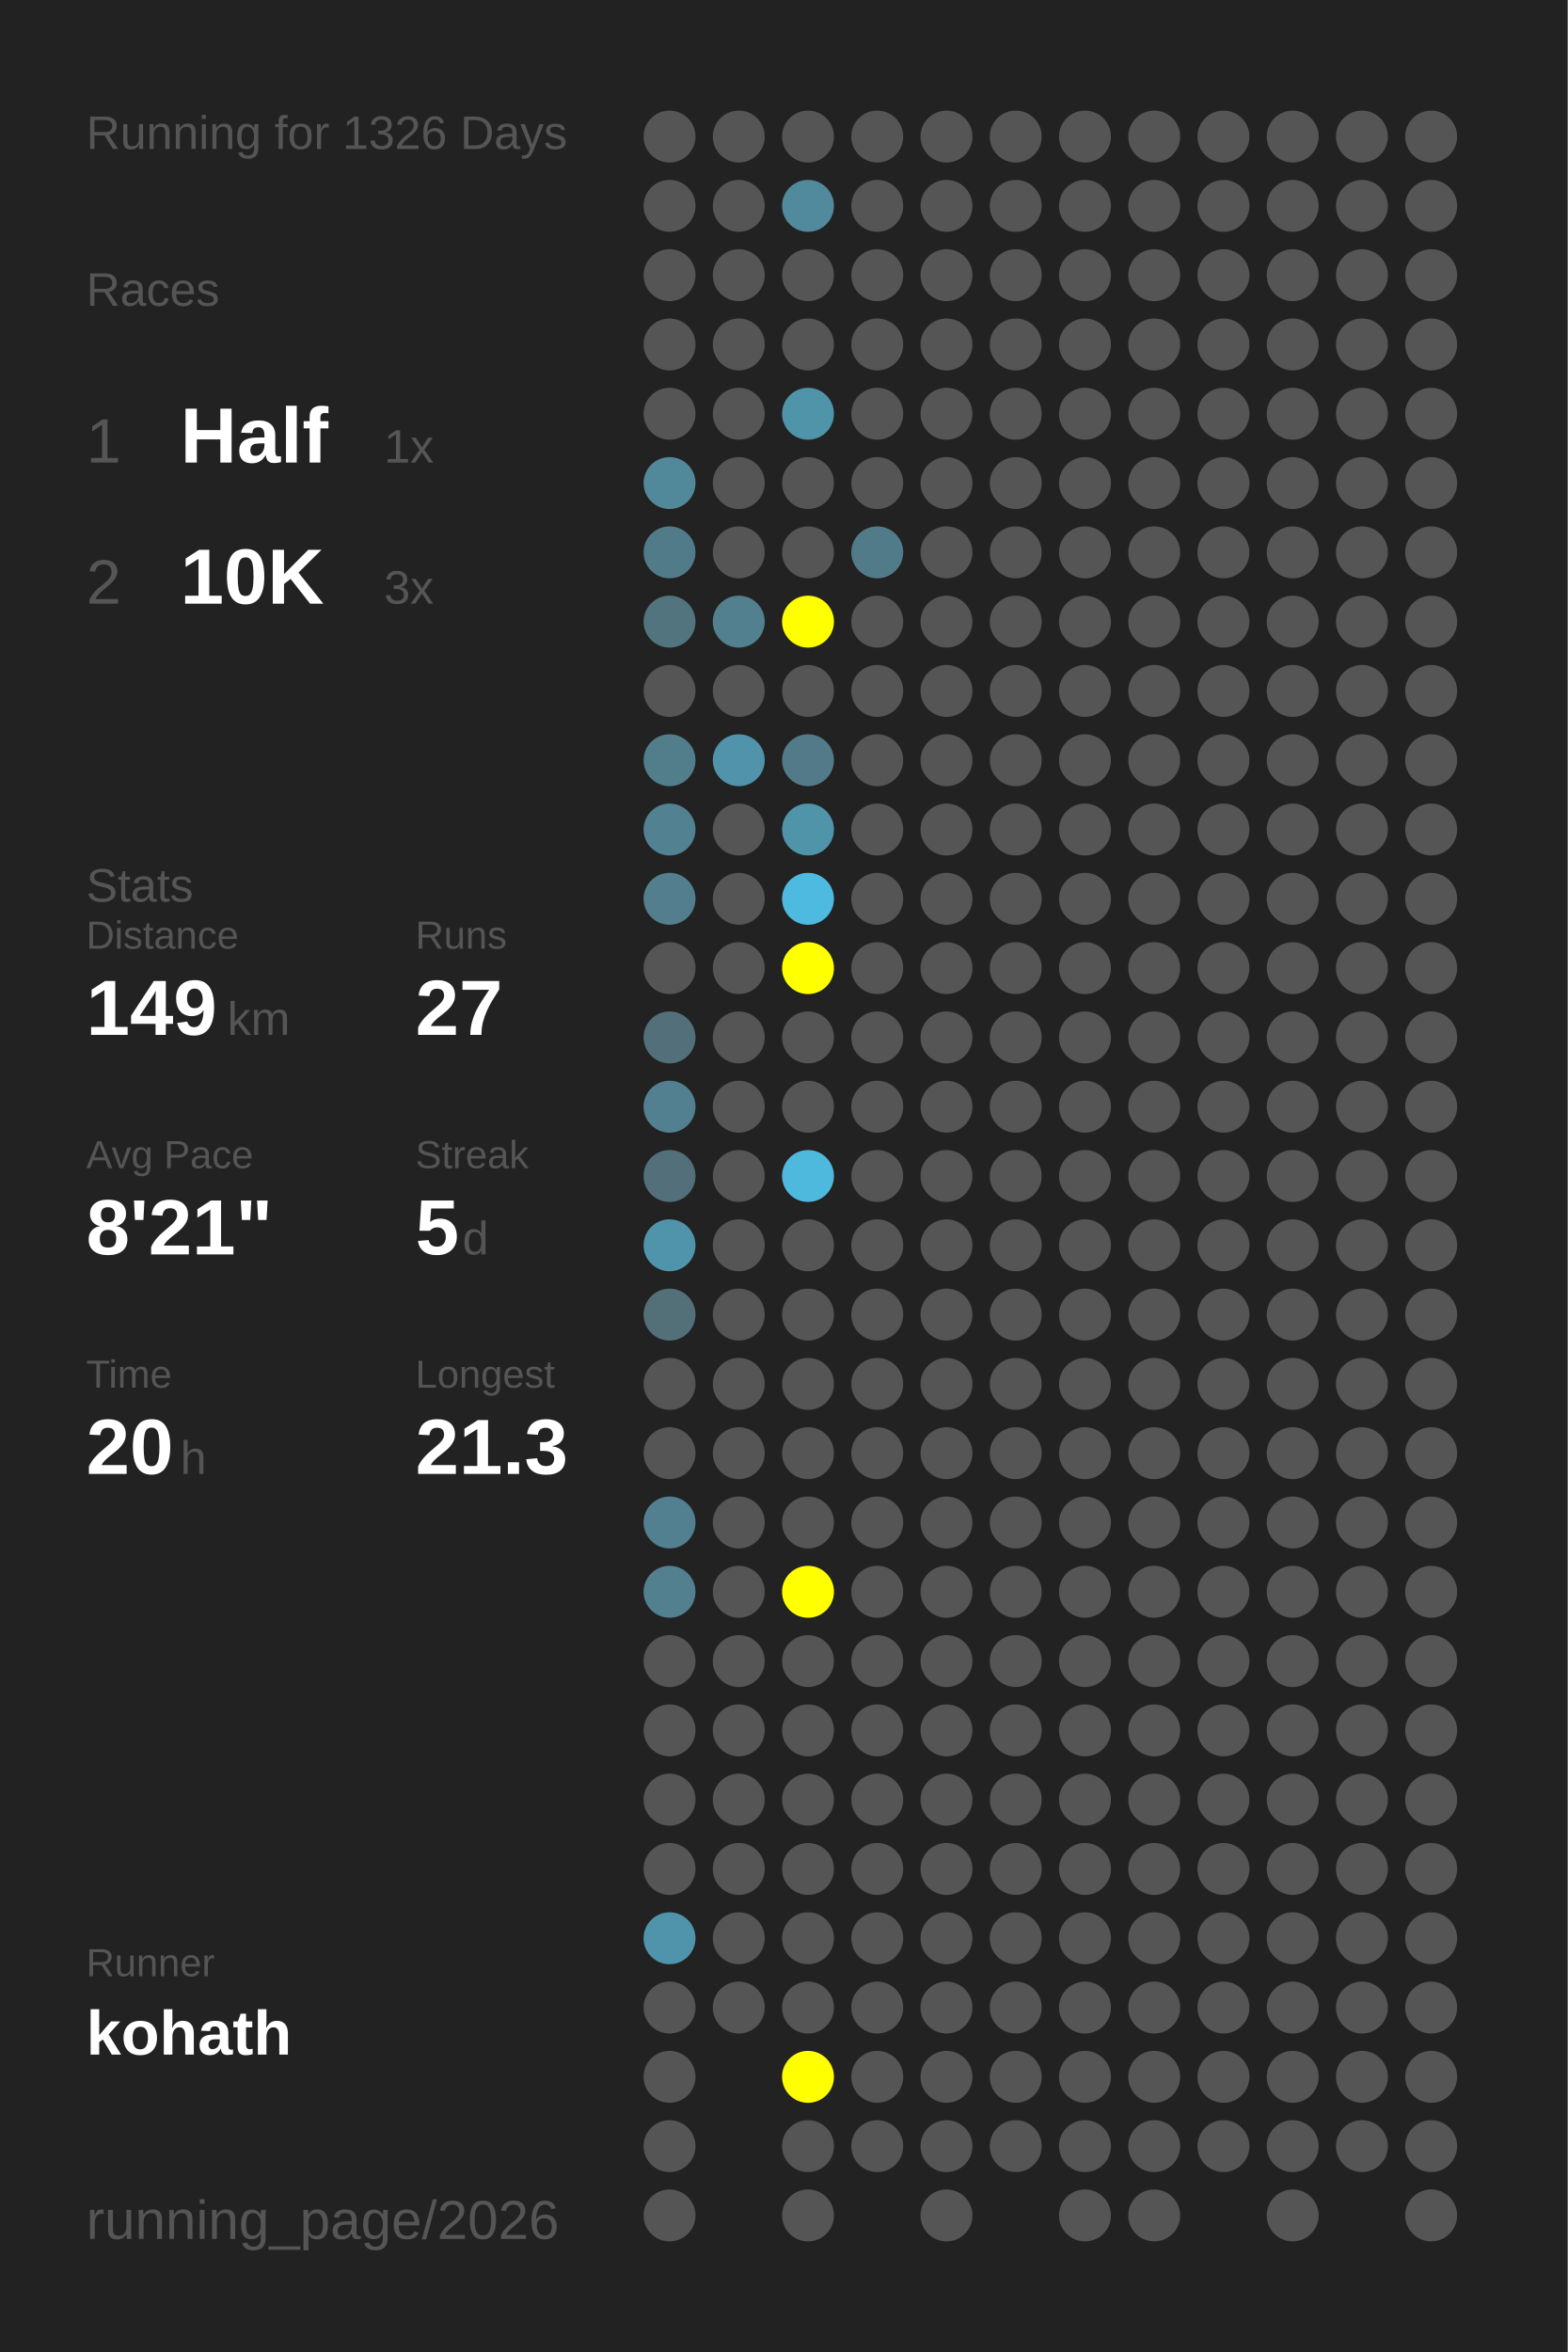
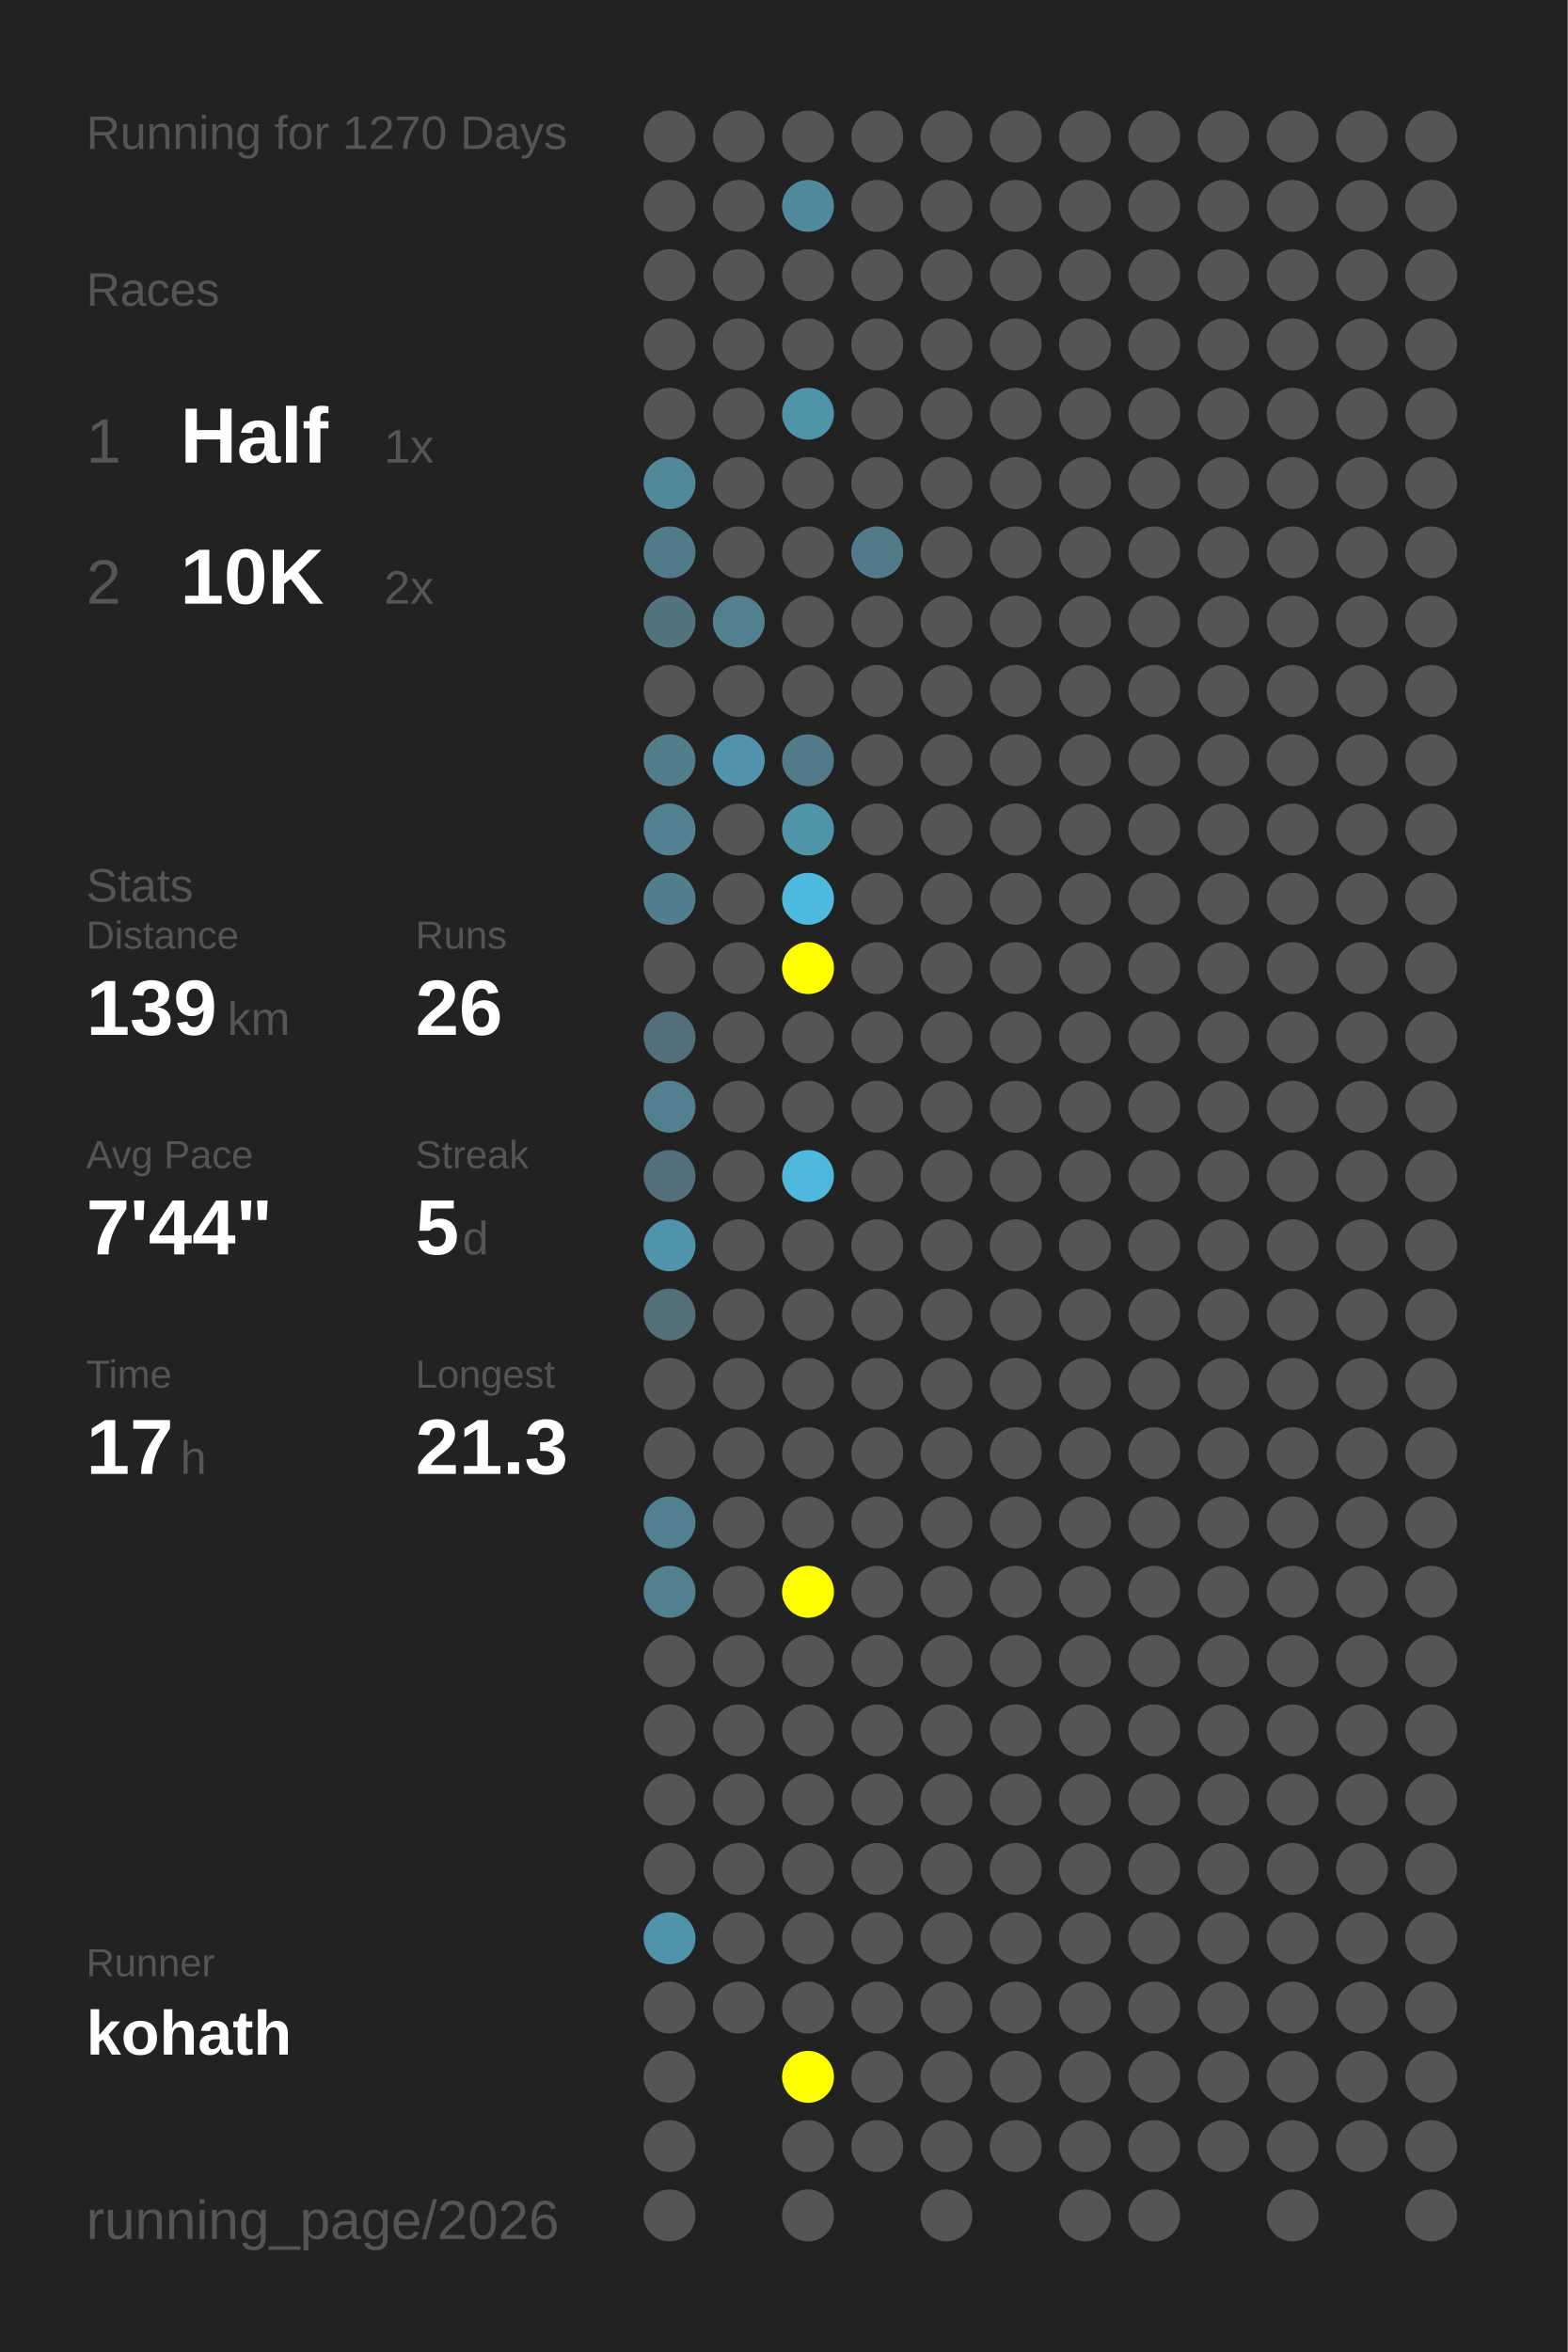
<svg xmlns="http://www.w3.org/2000/svg" baseProfile="full" height="300mm" version="1.1" viewBox="0,0,200,300" width="200mm">
  <defs />
  <rect fill="#222222" height="300" width="200" x="0" y="0" />
-   <text fill="#555555" style="font-size:6px; font-family:Arial;" x="11" y="19">Running for 1326 Days</text>
+   <text fill="#555555" style="font-size:6px; font-family:Arial;" x="11" y="19">Running for 1270 Days</text>
  <text fill="#555555" style="font-size:6px; font-family:Arial;" x="11" y="39">Races</text>
  <text fill="#555555" style="font-size:8px; font-family:Arial;" x="11" y="59">1</text>
  <text fill="#FFFFFF" style="font-size:10px; font-family:Arial; font-weight:bold;" x="23" y="59">Half</text>
  <text fill="#555555" style="font-size:6px; font-family:Arial;" x="49" y="59">1x</text>
  <text fill="#555555" style="font-size:8px; font-family:Arial;" x="11" y="77">2</text>
  <text fill="#FFFFFF" style="font-size:10px; font-family:Arial; font-weight:bold;" x="23" y="77">10K</text>
-   <text fill="#555555" style="font-size:6px; font-family:Arial;" x="49" y="77">3x</text>
+   <text fill="#555555" style="font-size:6px; font-family:Arial;" x="49" y="77">2x</text>
  <text fill="#555555" style="font-size:6px; font-family:Arial;" x="11" y="115">Stats</text>
  <text fill="#555555" style="font-size:5px; font-family:Arial;" x="11" y="121">Distance</text>
-   <text fill="#FFFFFF" style="font-size:10px; font-family:Arial; font-weight:bold;" x="11" y="132">149</text>
+   <text fill="#FFFFFF" style="font-size:10px; font-family:Arial; font-weight:bold;" x="11" y="132">139</text>
  <text fill="#555555" style="font-size:6px; font-family:Arial;" x="29" y="132">km</text>
  <text fill="#555555" style="font-size:5px; font-family:Arial;" x="53" y="121">Runs</text>
-   <text fill="#FFFFFF" style="font-size:10px; font-family:Arial; font-weight:bold;" x="53" y="132">27</text>
+   <text fill="#FFFFFF" style="font-size:10px; font-family:Arial; font-weight:bold;" x="53" y="132">26</text>
  <text fill="#555555" style="font-size:5px; font-family:Arial;" x="11" y="149">Avg Pace</text>
-   <text fill="#FFFFFF" style="font-size:10px; font-family:Arial; font-weight:bold;" x="11" y="160">8'21"</text>
+   <text fill="#FFFFFF" style="font-size:10px; font-family:Arial; font-weight:bold;" x="11" y="160">7'44"</text>
  <text fill="#555555" style="font-size:5px; font-family:Arial;" x="53" y="149">Streak</text>
  <text fill="#FFFFFF" style="font-size:10px; font-family:Arial; font-weight:bold;" x="53" y="160">5</text>
  <text fill="#555555" style="font-size:6px; font-family:Arial;" x="59" y="160">d</text>
  <text fill="#555555" style="font-size:5px; font-family:Arial;" x="11" y="177">Time</text>
-   <text fill="#FFFFFF" style="font-size:10px; font-family:Arial; font-weight:bold;" x="11" y="188">20</text>
+   <text fill="#FFFFFF" style="font-size:10px; font-family:Arial; font-weight:bold;" x="11" y="188">17</text>
  <text fill="#555555" style="font-size:6px; font-family:Arial;" x="23" y="188">h</text>
  <text fill="#555555" style="font-size:5px; font-family:Arial;" x="53" y="177">Longest</text>
  <text fill="#FFFFFF" style="font-size:10px; font-family:Arial; font-weight:bold;" x="53" y="188">21.3</text>
  <text fill="#555555" style="font-size:5px; font-family:Arial;" x="11" y="252.065">Runner</text>
  <text fill="#FFFFFF" style="font-size:8px; font-family:Arial; font-weight:bold;" x="11" y="262.065">kohath</text>
  <text fill="#555555" style="font-size:7px; font-family:Arial;" x="11" y="285.581">running_page/2026</text>
  <circle cx="85.417" cy="17.419" fill="#555555" r="3.312" />
  <circle cx="85.417" cy="26.258" fill="#555555" r="3.312" />
  <circle cx="85.417" cy="35.097" fill="#555555" r="3.312" />
  <circle cx="85.417" cy="43.935" fill="#555555" r="3.312" />
  <circle cx="85.417" cy="52.774" fill="#555555" r="3.312" />
  <circle cx="85.417" cy="61.613" fill="#51889a" r="3.312" />
  <circle cx="85.417" cy="70.452" fill="#527b89" r="3.312" />
  <circle cx="85.417" cy="79.29" fill="#52747f" r="3.312" />
  <circle cx="85.417" cy="88.129" fill="#555555" r="3.312" />
  <circle cx="85.417" cy="96.968" fill="#527d8b" r="3.312" />
  <circle cx="85.417" cy="105.806" fill="#528191" r="3.312" />
  <circle cx="85.417" cy="114.645" fill="#527e8d" r="3.312" />
  <circle cx="85.417" cy="123.484" fill="#555555" r="3.312" />
  <circle cx="85.417" cy="132.323" fill="#536f79" r="3.312" />
  <circle cx="85.417" cy="141.161" fill="#528090" r="3.312" />
  <circle cx="85.417" cy="150" fill="#53707a" r="3.312" />
  <circle cx="85.417" cy="158.839" fill="#5094ab" r="3.312" />
  <circle cx="85.417" cy="167.677" fill="#536f78" r="3.312" />
  <circle cx="85.417" cy="176.516" fill="#555555" r="3.312" />
  <circle cx="85.417" cy="185.355" fill="#555555" r="3.312" />
  <circle cx="85.417" cy="194.194" fill="#528090" r="3.312" />
  <circle cx="85.417" cy="203.032" fill="#52808f" r="3.312" />
  <circle cx="85.417" cy="211.871" fill="#555555" r="3.312" />
  <circle cx="85.417" cy="220.71" fill="#555555" r="3.312" />
  <circle cx="85.417" cy="229.548" fill="#555555" r="3.312" />
  <circle cx="85.417" cy="238.387" fill="#555555" r="3.312" />
  <circle cx="85.417" cy="247.226" fill="#5094ab" r="3.312" />
  <circle cx="85.417" cy="256.065" fill="#555555" r="3.312" />
  <circle cx="85.417" cy="264.903" fill="#555555" r="3.312" />
  <circle cx="85.417" cy="273.742" fill="#555555" r="3.312" />
  <circle cx="85.417" cy="282.581" fill="#555555" r="3.312" />
  <circle cx="94.25" cy="17.419" fill="#555555" r="3.312" />
  <circle cx="94.25" cy="26.258" fill="#555555" r="3.312" />
  <circle cx="94.25" cy="35.097" fill="#555555" r="3.312" />
  <circle cx="94.25" cy="43.935" fill="#555555" r="3.312" />
  <circle cx="94.25" cy="52.774" fill="#555555" r="3.312" />
  <circle cx="94.25" cy="61.613" fill="#555555" r="3.312" />
  <circle cx="94.25" cy="70.452" fill="#555555" r="3.312" />
  <circle cx="94.25" cy="79.29" fill="#52808f" r="3.312" />
  <circle cx="94.25" cy="88.129" fill="#555555" r="3.312" />
  <circle cx="94.25" cy="96.968" fill="#5093aa" r="3.312" />
  <circle cx="94.25" cy="105.806" fill="#555555" r="3.312" />
  <circle cx="94.25" cy="114.645" fill="#555555" r="3.312" />
  <circle cx="94.25" cy="123.484" fill="#555555" r="3.312" />
  <circle cx="94.25" cy="132.323" fill="#555555" r="3.312" />
  <circle cx="94.25" cy="141.161" fill="#555555" r="3.312" />
  <circle cx="94.25" cy="150" fill="#555555" r="3.312" />
  <circle cx="94.25" cy="158.839" fill="#555555" r="3.312" />
  <circle cx="94.25" cy="167.677" fill="#555555" r="3.312" />
  <circle cx="94.25" cy="176.516" fill="#555555" r="3.312" />
  <circle cx="94.25" cy="185.355" fill="#555555" r="3.312" />
  <circle cx="94.25" cy="194.194" fill="#555555" r="3.312" />
  <circle cx="94.25" cy="203.032" fill="#555555" r="3.312" />
  <circle cx="94.25" cy="211.871" fill="#555555" r="3.312" />
  <circle cx="94.25" cy="220.71" fill="#555555" r="3.312" />
  <circle cx="94.25" cy="229.548" fill="#555555" r="3.312" />
  <circle cx="94.25" cy="238.387" fill="#555555" r="3.312" />
  <circle cx="94.25" cy="247.226" fill="#555555" r="3.312" />
  <circle cx="94.25" cy="256.065" fill="#555555" r="3.312" />
  <circle cx="103.083" cy="17.419" fill="#555555" r="3.312" />
  <circle cx="103.083" cy="26.258" fill="#51899d" r="3.312" />
  <circle cx="103.083" cy="35.097" fill="#555555" r="3.312" />
  <circle cx="103.083" cy="43.935" fill="#555555" r="3.312" />
  <circle cx="103.083" cy="52.774" fill="#5094aa" r="3.312" />
  <circle cx="103.083" cy="61.613" fill="#555555" r="3.312" />
  <circle cx="103.083" cy="70.452" fill="#555555" r="3.312" />
-   <circle cx="103.083" cy="79.29" fill="#FFFF00" r="3.312" />
+   <circle cx="103.083" cy="79.29" fill="#555555" r="3.312" />
  <circle cx="103.083" cy="88.129" fill="#555555" r="3.312" />
  <circle cx="103.083" cy="96.968" fill="#527a88" r="3.312" />
  <circle cx="103.083" cy="105.806" fill="#5094aa" r="3.312" />
  <circle cx="103.083" cy="114.645" fill="#4ebadf" r="3.312" />
  <circle cx="103.083" cy="123.484" fill="#FFFF00" r="3.312" />
  <circle cx="103.083" cy="132.323" fill="#555555" r="3.312" />
  <circle cx="103.083" cy="141.161" fill="#555555" r="3.312" />
  <circle cx="103.083" cy="150" fill="#4eb9dd" r="3.312" />
  <circle cx="103.083" cy="158.839" fill="#555555" r="3.312" />
  <circle cx="103.083" cy="167.677" fill="#555555" r="3.312" />
  <circle cx="103.083" cy="176.516" fill="#555555" r="3.312" />
  <circle cx="103.083" cy="185.355" fill="#555555" r="3.312" />
  <circle cx="103.083" cy="194.194" fill="#555555" r="3.312" />
  <circle cx="103.083" cy="203.032" fill="#FFFF00" r="3.312" />
  <circle cx="103.083" cy="211.871" fill="#555555" r="3.312" />
  <circle cx="103.083" cy="220.71" fill="#555555" r="3.312" />
  <circle cx="103.083" cy="229.548" fill="#555555" r="3.312" />
  <circle cx="103.083" cy="238.387" fill="#555555" r="3.312" />
  <circle cx="103.083" cy="247.226" fill="#555555" r="3.312" />
  <circle cx="103.083" cy="256.065" fill="#555555" r="3.312" />
  <circle cx="103.083" cy="264.903" fill="#FFFF00" r="3.312" />
  <circle cx="103.083" cy="273.742" fill="#555555" r="3.312" />
  <circle cx="103.083" cy="282.581" fill="#555555" r="3.312" />
  <circle cx="111.917" cy="17.419" fill="#555555" r="3.312" />
  <circle cx="111.917" cy="26.258" fill="#555555" r="3.312" />
  <circle cx="111.917" cy="35.097" fill="#555555" r="3.312" />
  <circle cx="111.917" cy="43.935" fill="#555555" r="3.312" />
  <circle cx="111.917" cy="52.774" fill="#555555" r="3.312" />
  <circle cx="111.917" cy="61.613" fill="#555555" r="3.312" />
  <circle cx="111.917" cy="70.452" fill="#527b89" r="3.312" />
  <circle cx="111.917" cy="79.29" fill="#555555" r="3.312" />
  <circle cx="111.917" cy="88.129" fill="#555555" r="3.312" />
  <circle cx="111.917" cy="96.968" fill="#555555" r="3.312" />
  <circle cx="111.917" cy="105.806" fill="#555555" r="3.312" />
  <circle cx="111.917" cy="114.645" fill="#555555" r="3.312" />
  <circle cx="111.917" cy="123.484" fill="#555555" r="3.312" />
  <circle cx="111.917" cy="132.323" fill="#555555" r="3.312" />
  <circle cx="111.917" cy="141.161" fill="#555555" r="3.312" />
  <circle cx="111.917" cy="150" fill="#555555" r="3.312" />
  <circle cx="111.917" cy="158.839" fill="#555555" r="3.312" />
  <circle cx="111.917" cy="167.677" fill="#555555" r="3.312" />
  <circle cx="111.917" cy="176.516" fill="#555555" r="3.312" />
  <circle cx="111.917" cy="185.355" fill="#555555" r="3.312" />
  <circle cx="111.917" cy="194.194" fill="#555555" r="3.312" />
  <circle cx="111.917" cy="203.032" fill="#555555" r="3.312" />
  <circle cx="111.917" cy="211.871" fill="#555555" r="3.312" />
  <circle cx="111.917" cy="220.71" fill="#555555" r="3.312" />
  <circle cx="111.917" cy="229.548" fill="#555555" r="3.312" />
  <circle cx="111.917" cy="238.387" fill="#555555" r="3.312" />
  <circle cx="111.917" cy="247.226" fill="#555555" r="3.312" />
  <circle cx="111.917" cy="256.065" fill="#555555" r="3.312" />
  <circle cx="111.917" cy="264.903" fill="#555555" r="3.312" />
  <circle cx="111.917" cy="273.742" fill="#555555" r="3.312" />
  <circle cx="120.75" cy="17.419" fill="#555555" r="3.312" />
  <circle cx="120.75" cy="26.258" fill="#555555" r="3.312" />
  <circle cx="120.75" cy="35.097" fill="#555555" r="3.312" />
  <circle cx="120.75" cy="43.935" fill="#555555" r="3.312" />
  <circle cx="120.75" cy="52.774" fill="#555555" r="3.312" />
  <circle cx="120.75" cy="61.613" fill="#555555" r="3.312" />
  <circle cx="120.75" cy="70.452" fill="#555555" r="3.312" />
  <circle cx="120.75" cy="79.29" fill="#555555" r="3.312" />
  <circle cx="120.75" cy="88.129" fill="#555555" r="3.312" />
  <circle cx="120.75" cy="96.968" fill="#555555" r="3.312" />
  <circle cx="120.75" cy="105.806" fill="#555555" r="3.312" />
  <circle cx="120.75" cy="114.645" fill="#555555" r="3.312" />
  <circle cx="120.75" cy="123.484" fill="#555555" r="3.312" />
  <circle cx="120.75" cy="132.323" fill="#555555" r="3.312" />
  <circle cx="120.75" cy="141.161" fill="#555555" r="3.312" />
  <circle cx="120.75" cy="150" fill="#555555" r="3.312" />
  <circle cx="120.75" cy="158.839" fill="#555555" r="3.312" />
  <circle cx="120.75" cy="167.677" fill="#555555" r="3.312" />
  <circle cx="120.75" cy="176.516" fill="#555555" r="3.312" />
  <circle cx="120.75" cy="185.355" fill="#555555" r="3.312" />
  <circle cx="120.75" cy="194.194" fill="#555555" r="3.312" />
  <circle cx="120.75" cy="203.032" fill="#555555" r="3.312" />
  <circle cx="120.75" cy="211.871" fill="#555555" r="3.312" />
  <circle cx="120.75" cy="220.71" fill="#555555" r="3.312" />
  <circle cx="120.75" cy="229.548" fill="#555555" r="3.312" />
  <circle cx="120.75" cy="238.387" fill="#555555" r="3.312" />
  <circle cx="120.75" cy="247.226" fill="#555555" r="3.312" />
  <circle cx="120.75" cy="256.065" fill="#555555" r="3.312" />
  <circle cx="120.75" cy="264.903" fill="#555555" r="3.312" />
  <circle cx="120.75" cy="273.742" fill="#555555" r="3.312" />
  <circle cx="120.75" cy="282.581" fill="#555555" r="3.312" />
  <circle cx="129.583" cy="17.419" fill="#555555" r="3.312" />
  <circle cx="129.583" cy="26.258" fill="#555555" r="3.312" />
  <circle cx="129.583" cy="35.097" fill="#555555" r="3.312" />
  <circle cx="129.583" cy="43.935" fill="#555555" r="3.312" />
  <circle cx="129.583" cy="52.774" fill="#555555" r="3.312" />
  <circle cx="129.583" cy="61.613" fill="#555555" r="3.312" />
  <circle cx="129.583" cy="70.452" fill="#555555" r="3.312" />
  <circle cx="129.583" cy="79.29" fill="#555555" r="3.312" />
  <circle cx="129.583" cy="88.129" fill="#555555" r="3.312" />
  <circle cx="129.583" cy="96.968" fill="#555555" r="3.312" />
  <circle cx="129.583" cy="105.806" fill="#555555" r="3.312" />
  <circle cx="129.583" cy="114.645" fill="#555555" r="3.312" />
  <circle cx="129.583" cy="123.484" fill="#555555" r="3.312" />
  <circle cx="129.583" cy="132.323" fill="#555555" r="3.312" />
  <circle cx="129.583" cy="141.161" fill="#555555" r="3.312" />
  <circle cx="129.583" cy="150" fill="#555555" r="3.312" />
  <circle cx="129.583" cy="158.839" fill="#555555" r="3.312" />
  <circle cx="129.583" cy="167.677" fill="#555555" r="3.312" />
  <circle cx="129.583" cy="176.516" fill="#555555" r="3.312" />
  <circle cx="129.583" cy="185.355" fill="#555555" r="3.312" />
  <circle cx="129.583" cy="194.194" fill="#555555" r="3.312" />
  <circle cx="129.583" cy="203.032" fill="#555555" r="3.312" />
  <circle cx="129.583" cy="211.871" fill="#555555" r="3.312" />
  <circle cx="129.583" cy="220.71" fill="#555555" r="3.312" />
  <circle cx="129.583" cy="229.548" fill="#555555" r="3.312" />
  <circle cx="129.583" cy="238.387" fill="#555555" r="3.312" />
  <circle cx="129.583" cy="247.226" fill="#555555" r="3.312" />
  <circle cx="129.583" cy="256.065" fill="#555555" r="3.312" />
  <circle cx="129.583" cy="264.903" fill="#555555" r="3.312" />
  <circle cx="129.583" cy="273.742" fill="#555555" r="3.312" />
  <circle cx="138.417" cy="17.419" fill="#555555" r="3.312" />
  <circle cx="138.417" cy="26.258" fill="#555555" r="3.312" />
  <circle cx="138.417" cy="35.097" fill="#555555" r="3.312" />
  <circle cx="138.417" cy="43.935" fill="#555555" r="3.312" />
  <circle cx="138.417" cy="52.774" fill="#555555" r="3.312" />
  <circle cx="138.417" cy="61.613" fill="#555555" r="3.312" />
  <circle cx="138.417" cy="70.452" fill="#555555" r="3.312" />
  <circle cx="138.417" cy="79.29" fill="#555555" r="3.312" />
  <circle cx="138.417" cy="88.129" fill="#555555" r="3.312" />
  <circle cx="138.417" cy="96.968" fill="#555555" r="3.312" />
  <circle cx="138.417" cy="105.806" fill="#555555" r="3.312" />
  <circle cx="138.417" cy="114.645" fill="#555555" r="3.312" />
  <circle cx="138.417" cy="123.484" fill="#555555" r="3.312" />
  <circle cx="138.417" cy="132.323" fill="#555555" r="3.312" />
  <circle cx="138.417" cy="141.161" fill="#555555" r="3.312" />
  <circle cx="138.417" cy="150" fill="#555555" r="3.312" />
  <circle cx="138.417" cy="158.839" fill="#555555" r="3.312" />
  <circle cx="138.417" cy="167.677" fill="#555555" r="3.312" />
  <circle cx="138.417" cy="176.516" fill="#555555" r="3.312" />
  <circle cx="138.417" cy="185.355" fill="#555555" r="3.312" />
  <circle cx="138.417" cy="194.194" fill="#555555" r="3.312" />
  <circle cx="138.417" cy="203.032" fill="#555555" r="3.312" />
  <circle cx="138.417" cy="211.871" fill="#555555" r="3.312" />
  <circle cx="138.417" cy="220.71" fill="#555555" r="3.312" />
  <circle cx="138.417" cy="229.548" fill="#555555" r="3.312" />
  <circle cx="138.417" cy="238.387" fill="#555555" r="3.312" />
  <circle cx="138.417" cy="247.226" fill="#555555" r="3.312" />
  <circle cx="138.417" cy="256.065" fill="#555555" r="3.312" />
  <circle cx="138.417" cy="264.903" fill="#555555" r="3.312" />
  <circle cx="138.417" cy="273.742" fill="#555555" r="3.312" />
  <circle cx="138.417" cy="282.581" fill="#555555" r="3.312" />
  <circle cx="147.25" cy="17.419" fill="#555555" r="3.312" />
  <circle cx="147.25" cy="26.258" fill="#555555" r="3.312" />
  <circle cx="147.25" cy="35.097" fill="#555555" r="3.312" />
  <circle cx="147.25" cy="43.935" fill="#555555" r="3.312" />
  <circle cx="147.25" cy="52.774" fill="#555555" r="3.312" />
  <circle cx="147.25" cy="61.613" fill="#555555" r="3.312" />
  <circle cx="147.25" cy="70.452" fill="#555555" r="3.312" />
  <circle cx="147.25" cy="79.29" fill="#555555" r="3.312" />
  <circle cx="147.25" cy="88.129" fill="#555555" r="3.312" />
  <circle cx="147.25" cy="96.968" fill="#555555" r="3.312" />
  <circle cx="147.25" cy="105.806" fill="#555555" r="3.312" />
  <circle cx="147.25" cy="114.645" fill="#555555" r="3.312" />
  <circle cx="147.25" cy="123.484" fill="#555555" r="3.312" />
  <circle cx="147.25" cy="132.323" fill="#555555" r="3.312" />
  <circle cx="147.25" cy="141.161" fill="#555555" r="3.312" />
  <circle cx="147.25" cy="150" fill="#555555" r="3.312" />
  <circle cx="147.25" cy="158.839" fill="#555555" r="3.312" />
  <circle cx="147.25" cy="167.677" fill="#555555" r="3.312" />
  <circle cx="147.25" cy="176.516" fill="#555555" r="3.312" />
  <circle cx="147.25" cy="185.355" fill="#555555" r="3.312" />
  <circle cx="147.25" cy="194.194" fill="#555555" r="3.312" />
  <circle cx="147.25" cy="203.032" fill="#555555" r="3.312" />
  <circle cx="147.25" cy="211.871" fill="#555555" r="3.312" />
  <circle cx="147.25" cy="220.71" fill="#555555" r="3.312" />
  <circle cx="147.25" cy="229.548" fill="#555555" r="3.312" />
  <circle cx="147.25" cy="238.387" fill="#555555" r="3.312" />
  <circle cx="147.25" cy="247.226" fill="#555555" r="3.312" />
  <circle cx="147.25" cy="256.065" fill="#555555" r="3.312" />
  <circle cx="147.25" cy="264.903" fill="#555555" r="3.312" />
  <circle cx="147.25" cy="273.742" fill="#555555" r="3.312" />
  <circle cx="147.25" cy="282.581" fill="#555555" r="3.312" />
  <circle cx="156.083" cy="17.419" fill="#555555" r="3.312" />
  <circle cx="156.083" cy="26.258" fill="#555555" r="3.312" />
  <circle cx="156.083" cy="35.097" fill="#555555" r="3.312" />
  <circle cx="156.083" cy="43.935" fill="#555555" r="3.312" />
  <circle cx="156.083" cy="52.774" fill="#555555" r="3.312" />
  <circle cx="156.083" cy="61.613" fill="#555555" r="3.312" />
  <circle cx="156.083" cy="70.452" fill="#555555" r="3.312" />
  <circle cx="156.083" cy="79.29" fill="#555555" r="3.312" />
  <circle cx="156.083" cy="88.129" fill="#555555" r="3.312" />
  <circle cx="156.083" cy="96.968" fill="#555555" r="3.312" />
  <circle cx="156.083" cy="105.806" fill="#555555" r="3.312" />
  <circle cx="156.083" cy="114.645" fill="#555555" r="3.312" />
  <circle cx="156.083" cy="123.484" fill="#555555" r="3.312" />
  <circle cx="156.083" cy="132.323" fill="#555555" r="3.312" />
  <circle cx="156.083" cy="141.161" fill="#555555" r="3.312" />
  <circle cx="156.083" cy="150" fill="#555555" r="3.312" />
  <circle cx="156.083" cy="158.839" fill="#555555" r="3.312" />
  <circle cx="156.083" cy="167.677" fill="#555555" r="3.312" />
  <circle cx="156.083" cy="176.516" fill="#555555" r="3.312" />
  <circle cx="156.083" cy="185.355" fill="#555555" r="3.312" />
  <circle cx="156.083" cy="194.194" fill="#555555" r="3.312" />
  <circle cx="156.083" cy="203.032" fill="#555555" r="3.312" />
  <circle cx="156.083" cy="211.871" fill="#555555" r="3.312" />
  <circle cx="156.083" cy="220.71" fill="#555555" r="3.312" />
  <circle cx="156.083" cy="229.548" fill="#555555" r="3.312" />
  <circle cx="156.083" cy="238.387" fill="#555555" r="3.312" />
  <circle cx="156.083" cy="247.226" fill="#555555" r="3.312" />
  <circle cx="156.083" cy="256.065" fill="#555555" r="3.312" />
  <circle cx="156.083" cy="264.903" fill="#555555" r="3.312" />
  <circle cx="156.083" cy="273.742" fill="#555555" r="3.312" />
  <circle cx="164.917" cy="17.419" fill="#555555" r="3.312" />
  <circle cx="164.917" cy="26.258" fill="#555555" r="3.312" />
  <circle cx="164.917" cy="35.097" fill="#555555" r="3.312" />
  <circle cx="164.917" cy="43.935" fill="#555555" r="3.312" />
  <circle cx="164.917" cy="52.774" fill="#555555" r="3.312" />
  <circle cx="164.917" cy="61.613" fill="#555555" r="3.312" />
  <circle cx="164.917" cy="70.452" fill="#555555" r="3.312" />
  <circle cx="164.917" cy="79.29" fill="#555555" r="3.312" />
  <circle cx="164.917" cy="88.129" fill="#555555" r="3.312" />
  <circle cx="164.917" cy="96.968" fill="#555555" r="3.312" />
  <circle cx="164.917" cy="105.806" fill="#555555" r="3.312" />
  <circle cx="164.917" cy="114.645" fill="#555555" r="3.312" />
  <circle cx="164.917" cy="123.484" fill="#555555" r="3.312" />
  <circle cx="164.917" cy="132.323" fill="#555555" r="3.312" />
  <circle cx="164.917" cy="141.161" fill="#555555" r="3.312" />
  <circle cx="164.917" cy="150" fill="#555555" r="3.312" />
  <circle cx="164.917" cy="158.839" fill="#555555" r="3.312" />
  <circle cx="164.917" cy="167.677" fill="#555555" r="3.312" />
  <circle cx="164.917" cy="176.516" fill="#555555" r="3.312" />
  <circle cx="164.917" cy="185.355" fill="#555555" r="3.312" />
  <circle cx="164.917" cy="194.194" fill="#555555" r="3.312" />
  <circle cx="164.917" cy="203.032" fill="#555555" r="3.312" />
  <circle cx="164.917" cy="211.871" fill="#555555" r="3.312" />
  <circle cx="164.917" cy="220.71" fill="#555555" r="3.312" />
  <circle cx="164.917" cy="229.548" fill="#555555" r="3.312" />
  <circle cx="164.917" cy="238.387" fill="#555555" r="3.312" />
  <circle cx="164.917" cy="247.226" fill="#555555" r="3.312" />
  <circle cx="164.917" cy="256.065" fill="#555555" r="3.312" />
  <circle cx="164.917" cy="264.903" fill="#555555" r="3.312" />
  <circle cx="164.917" cy="273.742" fill="#555555" r="3.312" />
  <circle cx="164.917" cy="282.581" fill="#555555" r="3.312" />
  <circle cx="173.75" cy="17.419" fill="#555555" r="3.312" />
  <circle cx="173.75" cy="26.258" fill="#555555" r="3.312" />
  <circle cx="173.75" cy="35.097" fill="#555555" r="3.312" />
  <circle cx="173.75" cy="43.935" fill="#555555" r="3.312" />
  <circle cx="173.75" cy="52.774" fill="#555555" r="3.312" />
  <circle cx="173.75" cy="61.613" fill="#555555" r="3.312" />
  <circle cx="173.75" cy="70.452" fill="#555555" r="3.312" />
  <circle cx="173.75" cy="79.29" fill="#555555" r="3.312" />
  <circle cx="173.75" cy="88.129" fill="#555555" r="3.312" />
  <circle cx="173.75" cy="96.968" fill="#555555" r="3.312" />
  <circle cx="173.75" cy="105.806" fill="#555555" r="3.312" />
  <circle cx="173.75" cy="114.645" fill="#555555" r="3.312" />
  <circle cx="173.75" cy="123.484" fill="#555555" r="3.312" />
  <circle cx="173.75" cy="132.323" fill="#555555" r="3.312" />
  <circle cx="173.75" cy="141.161" fill="#555555" r="3.312" />
  <circle cx="173.75" cy="150" fill="#555555" r="3.312" />
  <circle cx="173.75" cy="158.839" fill="#555555" r="3.312" />
  <circle cx="173.75" cy="167.677" fill="#555555" r="3.312" />
  <circle cx="173.75" cy="176.516" fill="#555555" r="3.312" />
  <circle cx="173.75" cy="185.355" fill="#555555" r="3.312" />
  <circle cx="173.75" cy="194.194" fill="#555555" r="3.312" />
  <circle cx="173.75" cy="203.032" fill="#555555" r="3.312" />
  <circle cx="173.75" cy="211.871" fill="#555555" r="3.312" />
  <circle cx="173.75" cy="220.71" fill="#555555" r="3.312" />
  <circle cx="173.75" cy="229.548" fill="#555555" r="3.312" />
  <circle cx="173.75" cy="238.387" fill="#555555" r="3.312" />
  <circle cx="173.75" cy="247.226" fill="#555555" r="3.312" />
  <circle cx="173.75" cy="256.065" fill="#555555" r="3.312" />
  <circle cx="173.75" cy="264.903" fill="#555555" r="3.312" />
  <circle cx="173.75" cy="273.742" fill="#555555" r="3.312" />
  <circle cx="182.583" cy="17.419" fill="#555555" r="3.312" />
  <circle cx="182.583" cy="26.258" fill="#555555" r="3.312" />
  <circle cx="182.583" cy="35.097" fill="#555555" r="3.312" />
  <circle cx="182.583" cy="43.935" fill="#555555" r="3.312" />
  <circle cx="182.583" cy="52.774" fill="#555555" r="3.312" />
  <circle cx="182.583" cy="61.613" fill="#555555" r="3.312" />
  <circle cx="182.583" cy="70.452" fill="#555555" r="3.312" />
  <circle cx="182.583" cy="79.29" fill="#555555" r="3.312" />
  <circle cx="182.583" cy="88.129" fill="#555555" r="3.312" />
  <circle cx="182.583" cy="96.968" fill="#555555" r="3.312" />
  <circle cx="182.583" cy="105.806" fill="#555555" r="3.312" />
  <circle cx="182.583" cy="114.645" fill="#555555" r="3.312" />
  <circle cx="182.583" cy="123.484" fill="#555555" r="3.312" />
  <circle cx="182.583" cy="132.323" fill="#555555" r="3.312" />
  <circle cx="182.583" cy="141.161" fill="#555555" r="3.312" />
  <circle cx="182.583" cy="150" fill="#555555" r="3.312" />
  <circle cx="182.583" cy="158.839" fill="#555555" r="3.312" />
  <circle cx="182.583" cy="167.677" fill="#555555" r="3.312" />
  <circle cx="182.583" cy="176.516" fill="#555555" r="3.312" />
  <circle cx="182.583" cy="185.355" fill="#555555" r="3.312" />
  <circle cx="182.583" cy="194.194" fill="#555555" r="3.312" />
  <circle cx="182.583" cy="203.032" fill="#555555" r="3.312" />
  <circle cx="182.583" cy="211.871" fill="#555555" r="3.312" />
  <circle cx="182.583" cy="220.71" fill="#555555" r="3.312" />
  <circle cx="182.583" cy="229.548" fill="#555555" r="3.312" />
  <circle cx="182.583" cy="238.387" fill="#555555" r="3.312" />
  <circle cx="182.583" cy="247.226" fill="#555555" r="3.312" />
  <circle cx="182.583" cy="256.065" fill="#555555" r="3.312" />
  <circle cx="182.583" cy="264.903" fill="#555555" r="3.312" />
  <circle cx="182.583" cy="273.742" fill="#555555" r="3.312" />
  <circle cx="182.583" cy="282.581" fill="#555555" r="3.312" />
</svg>
